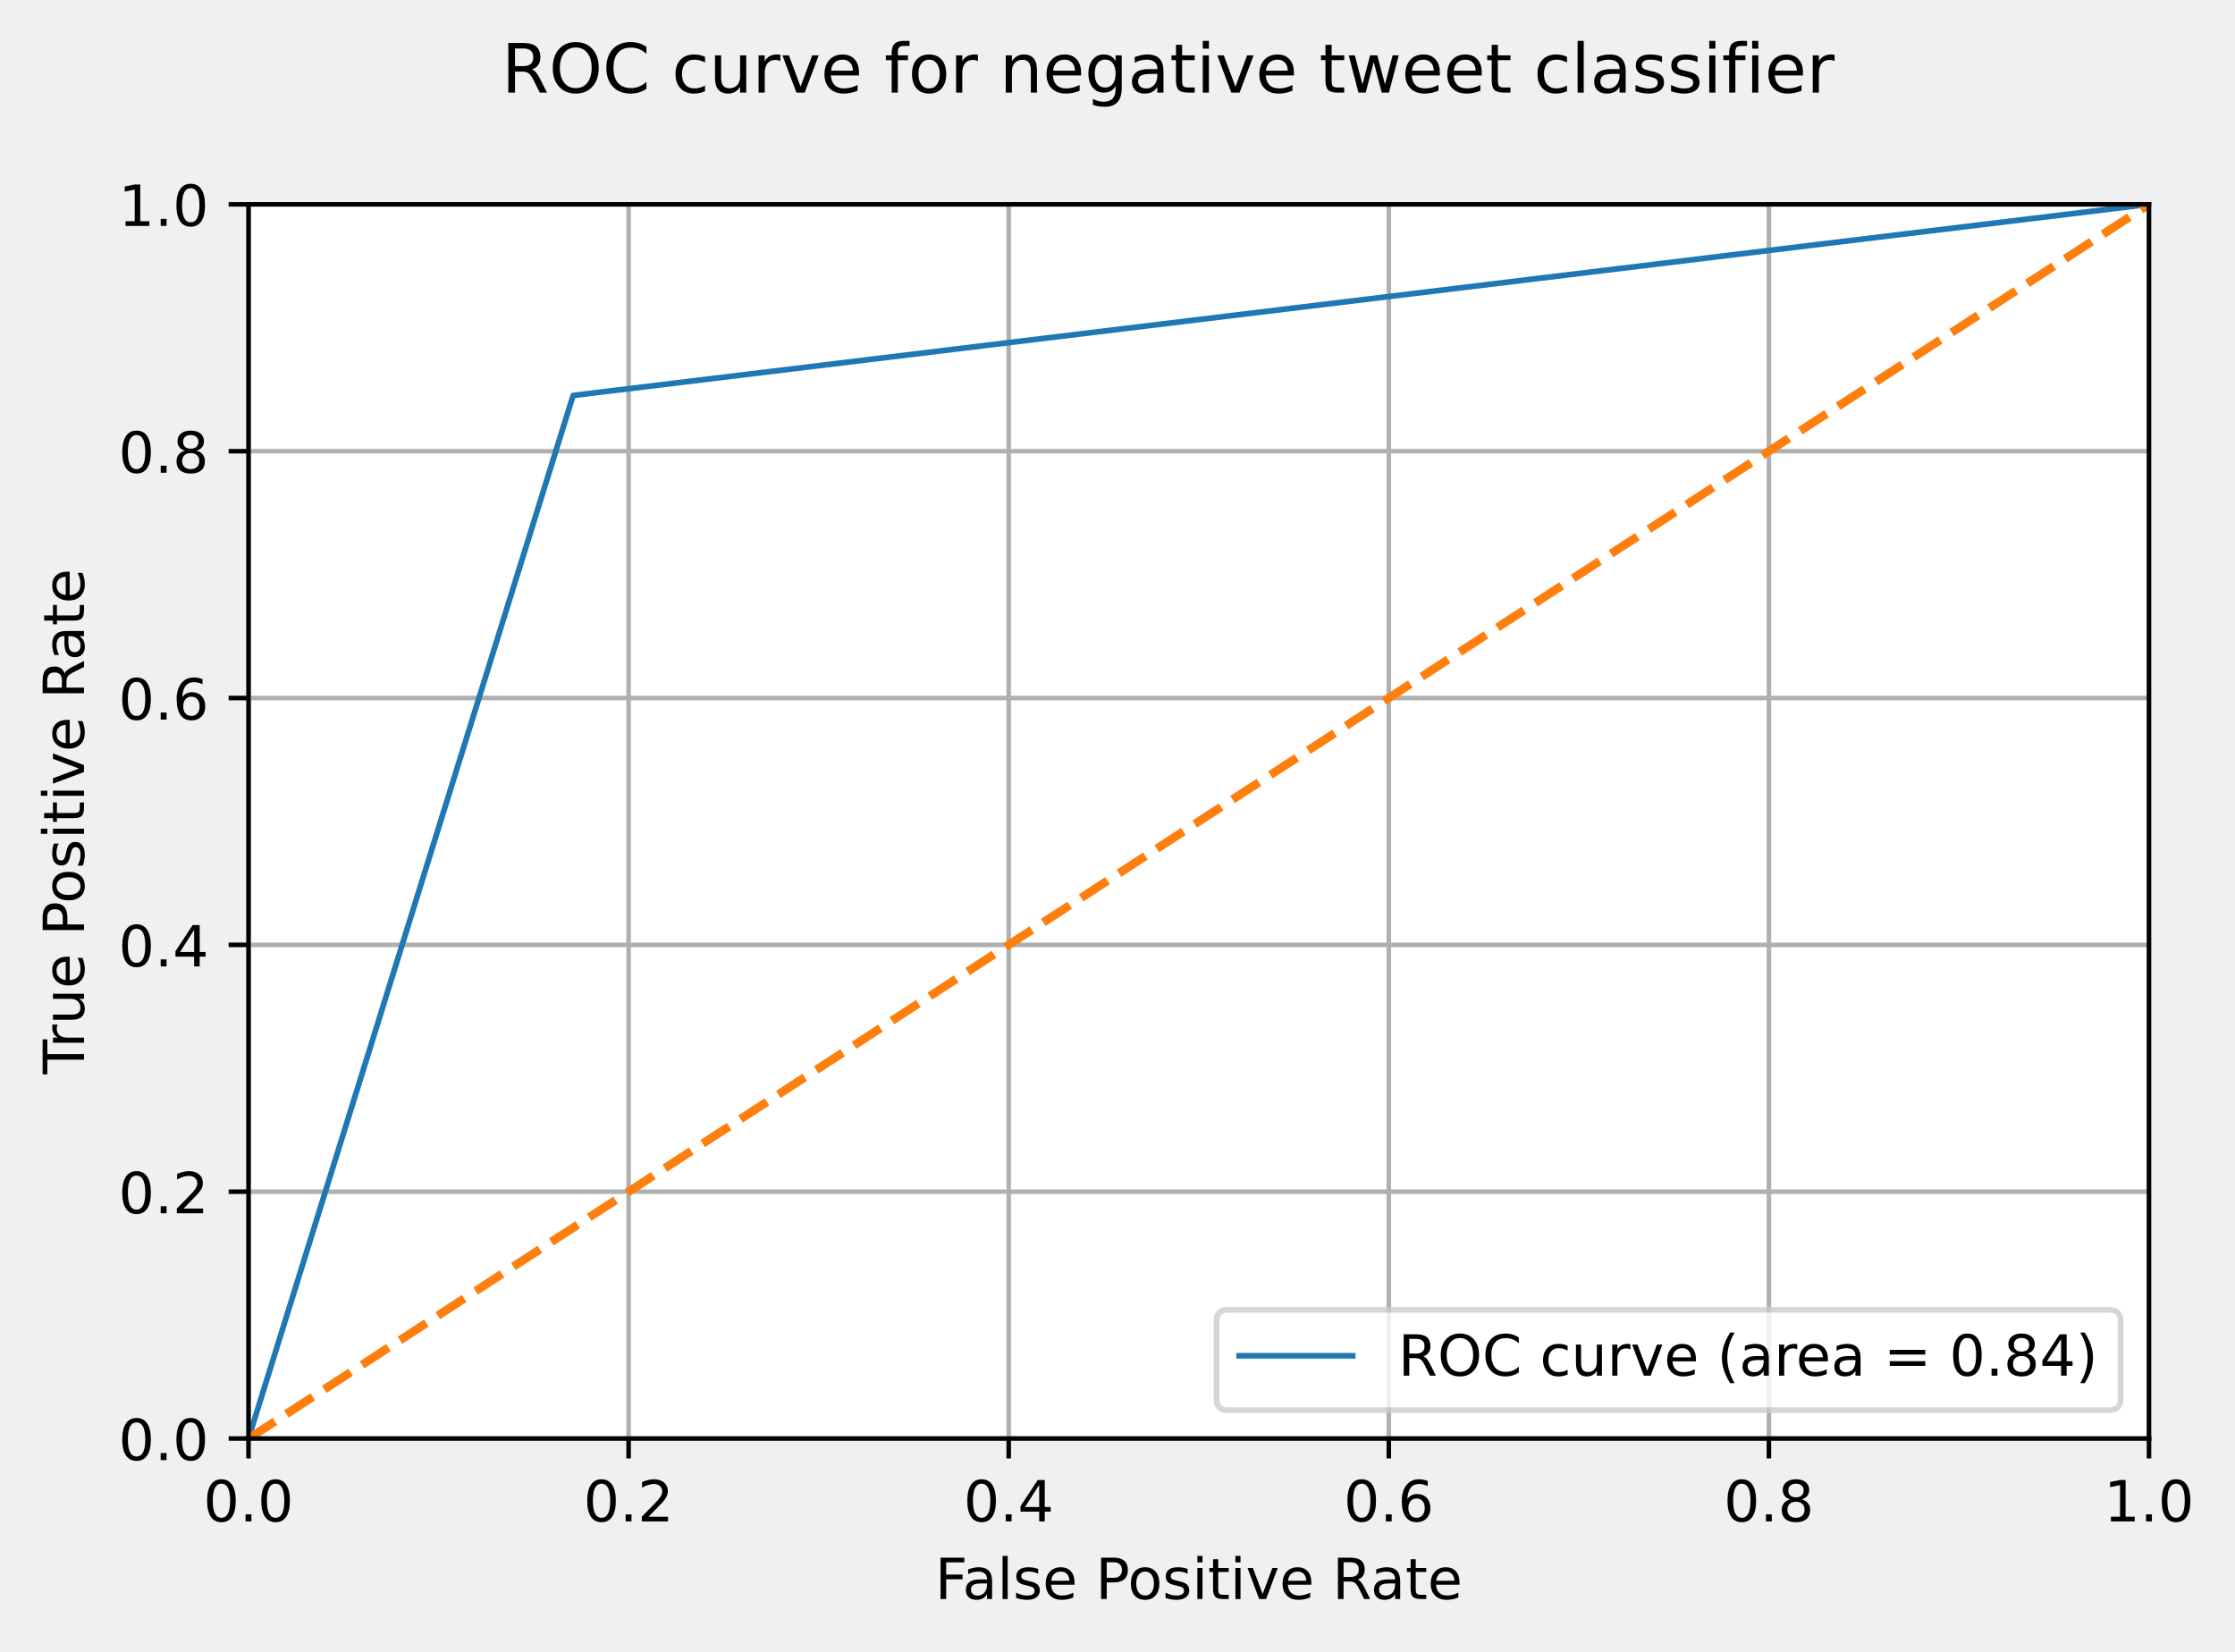
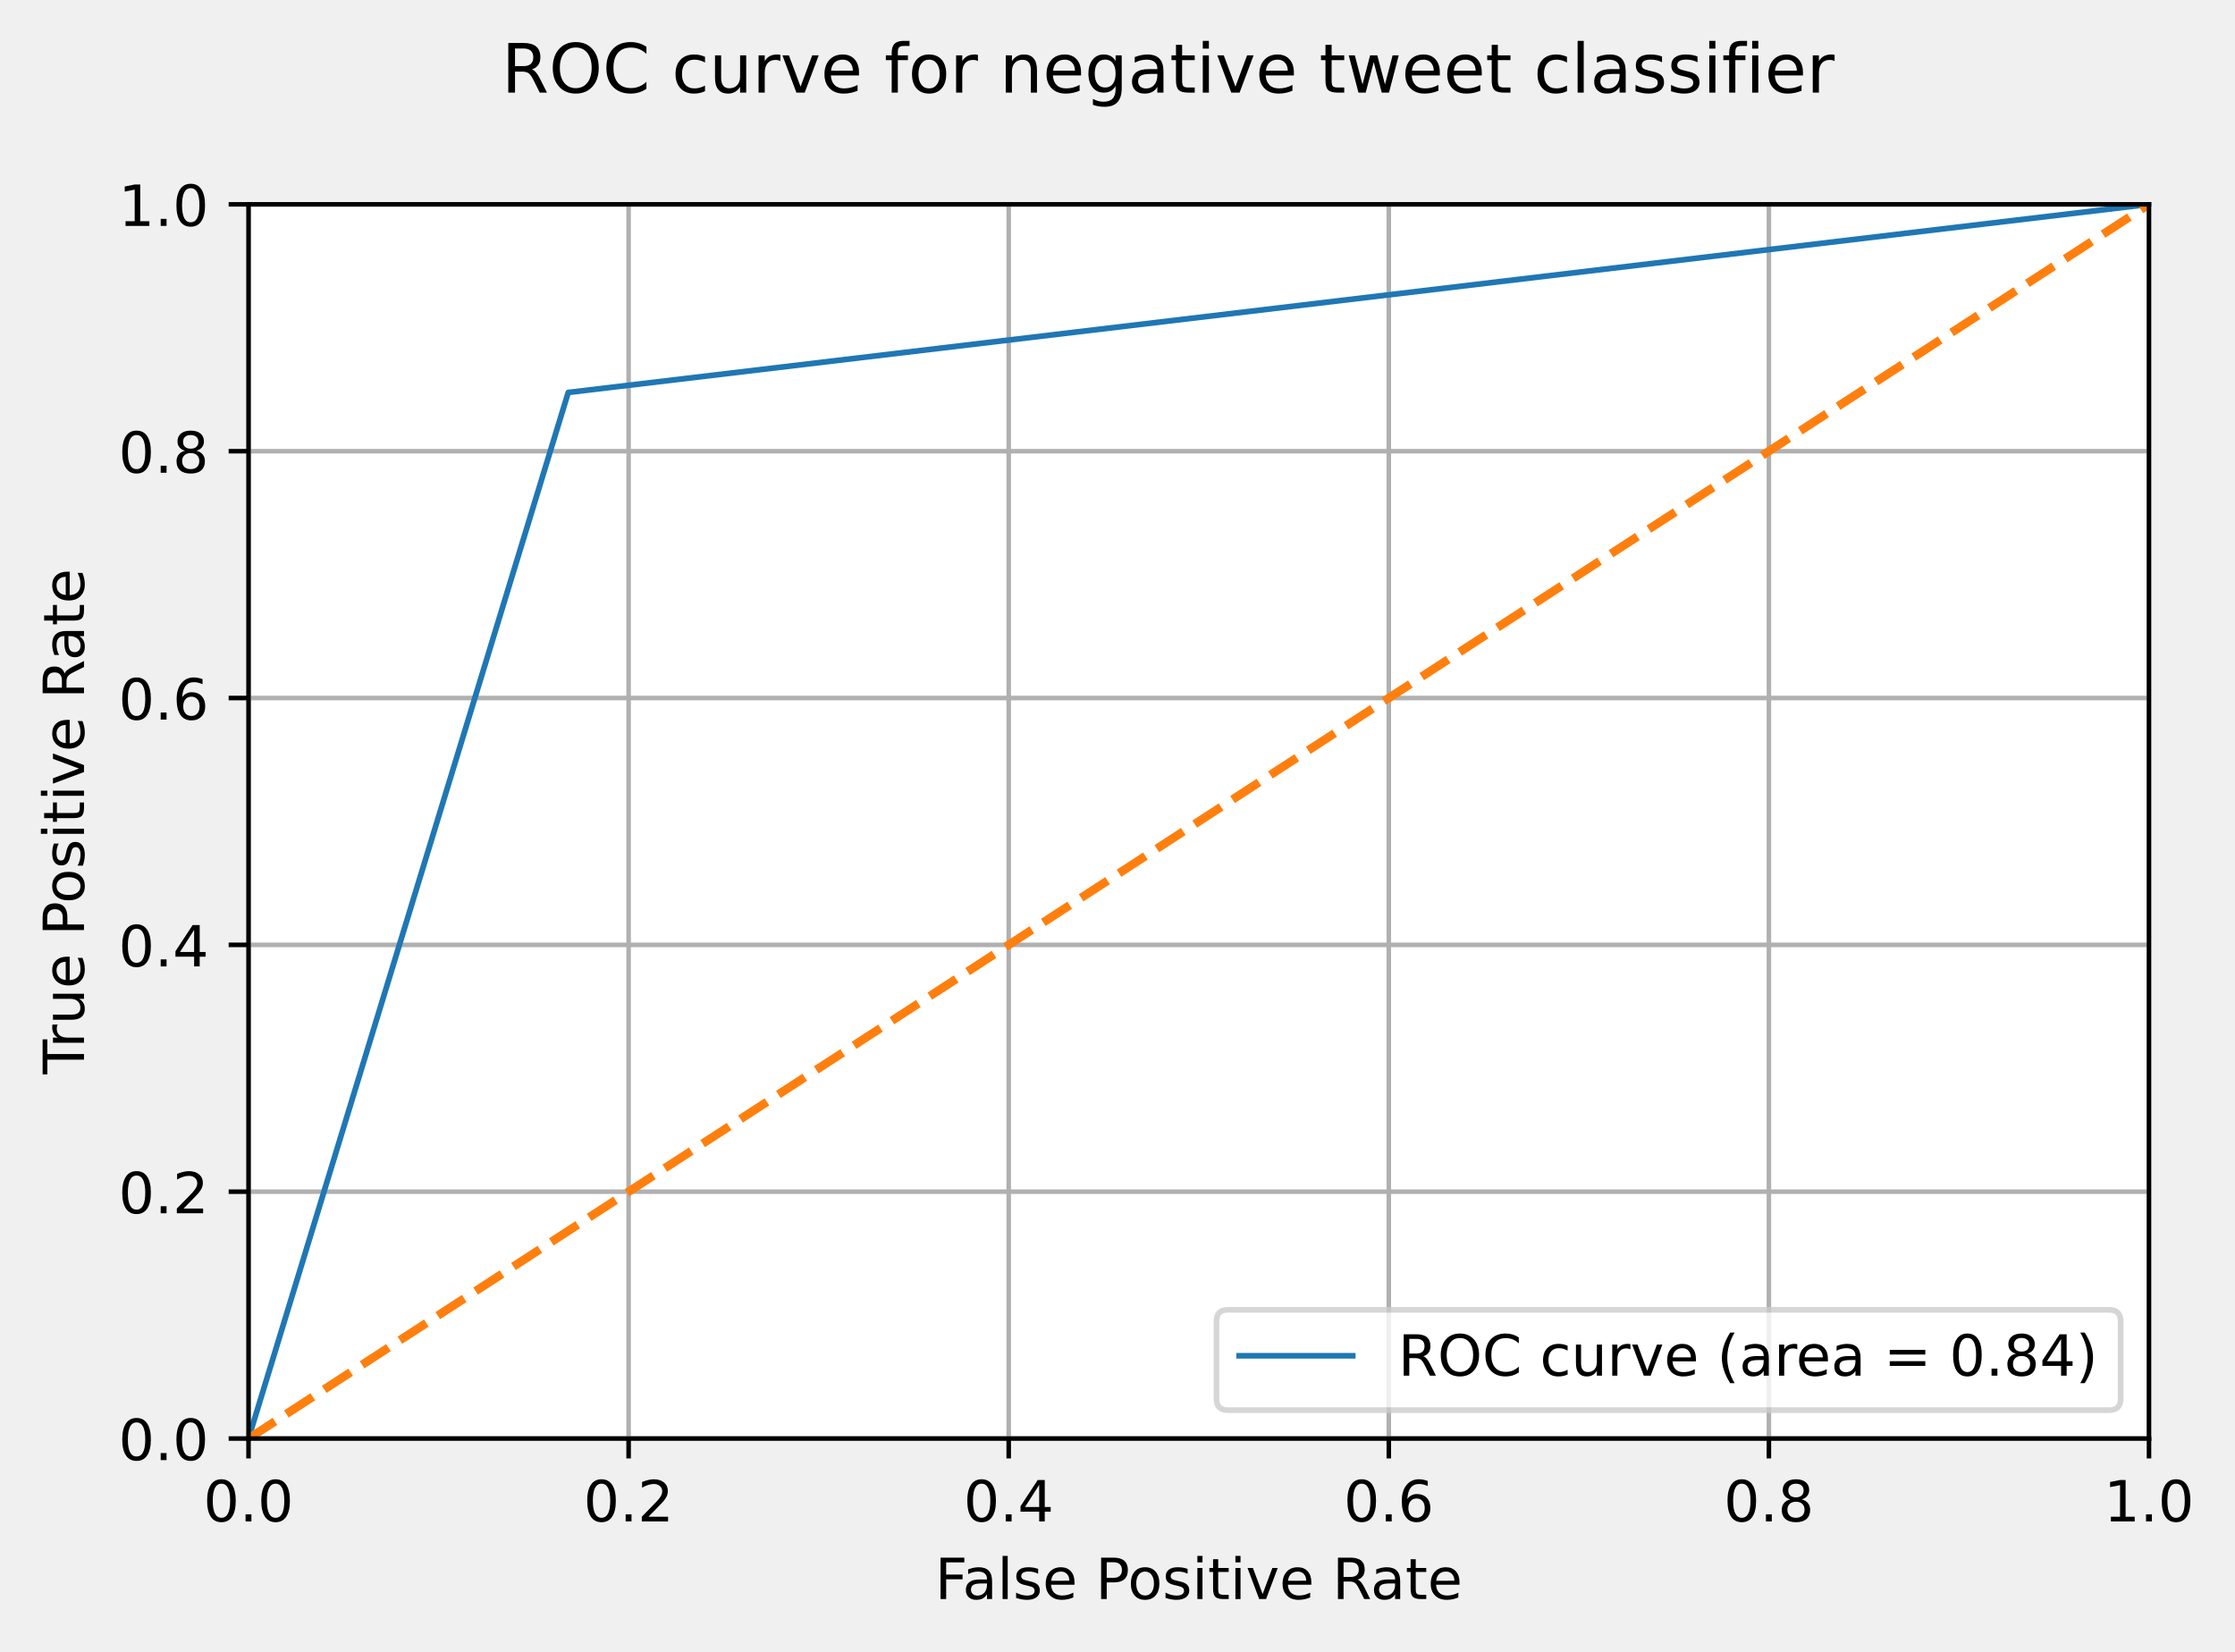
<svg xmlns="http://www.w3.org/2000/svg" xmlns:xlink="http://www.w3.org/1999/xlink" width="393.733pt" height="290.996pt" viewBox="0 0 393.733 290.996" version="1.1">
  <defs>
    <style type="text/css">*{stroke-linejoin: round; stroke-linecap: butt}</style>
  </defs>
  <g id="figure_1">
    <g id="patch_1">
      <path d="M 0 290.996  L 393.733 290.996  L 393.733 0  L 0 0  L 0 290.996  z " style="fill: none" />
    </g>
    <g id="axes_1">
      <g id="patch_2">
        <path d="M 43.781 253.44  L 378.581 253.44  L 378.581 36  L 43.781 36  z " style="fill: #ffffff" />
      </g>
      <g id="matplotlib.axis_1">
        <g id="xtick_1">
          <g id="line2d_1">
-             <path d="M 43.781 253.44  L 43.781 36  " clip-path="url(#p8399434911)" style="fill: none; stroke: #b0b0b0; stroke-width: 0.8; stroke-linecap: square" />
+             <path d="M 43.781 253.44  L 43.781 36  " clip-path="url(#pd7490b8d99)" style="fill: none; stroke: #b0b0b0; stroke-width: 0.8; stroke-linecap: square" />
          </g>
          <g id="line2d_2">
            <defs>
-               <path id="m5d618fe8ad" d="M 0 0  L 0 3.5  " style="stroke: #000000; stroke-width: 0.8" />
+               <path id="m0e8e93b1cd" d="M 0 0  L 0 3.5  " style="stroke: #000000; stroke-width: 0.8" />
            </defs>
            <g>
-               <use xlink:href="#m5d618fe8ad" x="43.781" y="253.44" style="stroke: #000000; stroke-width: 0.8" />
+               <use xlink:href="#m0e8e93b1cd" x="43.781" y="253.44" style="stroke: #000000; stroke-width: 0.8" />
            </g>
          </g>
          <g id="text_1">
            <g transform="translate(35.82969 268.0384)scale(0.1 -0.1)">
              <defs>
                <path id="DejaVuSans-30" d="M 2034 4250  Q 1547 4250 1301 3770  Q 1056 3291 1056 2328  Q 1056 1369 1301 889  Q 1547 409 2034 409  Q 2525 409 2770 889  Q 3016 1369 3016 2328  Q 3016 3291 2770 3770  Q 2525 4250 2034 4250  z M 2034 4750  Q 2819 4750 3233 4129  Q 3647 3509 3647 2328  Q 3647 1150 3233 529  Q 2819 -91 2034 -91  Q 1250 -91 836 529  Q 422 1150 422 2328  Q 422 3509 836 4129  Q 1250 4750 2034 4750  z " transform="scale(0.015625)" />
                <path id="DejaVuSans-2e" d="M 684 794  L 1344 794  L 1344 0  L 684 0  L 684 794  z " transform="scale(0.015625)" />
              </defs>
              <use xlink:href="#DejaVuSans-30" />
              <use xlink:href="#DejaVuSans-2e" x="63.623" />
              <use xlink:href="#DejaVuSans-30" x="95.41" />
            </g>
          </g>
        </g>
        <g id="xtick_2">
          <g id="line2d_3">
-             <path d="M 110.741 253.44  L 110.741 36  " clip-path="url(#p8399434911)" style="fill: none; stroke: #b0b0b0; stroke-width: 0.8; stroke-linecap: square" />
+             <path d="M 110.741 253.44  L 110.741 36  " clip-path="url(#pd7490b8d99)" style="fill: none; stroke: #b0b0b0; stroke-width: 0.8; stroke-linecap: square" />
          </g>
          <g id="line2d_4">
            <g>
-               <use xlink:href="#m5d618fe8ad" x="110.741" y="253.44" style="stroke: #000000; stroke-width: 0.8" />
+               <use xlink:href="#m0e8e93b1cd" x="110.741" y="253.44" style="stroke: #000000; stroke-width: 0.8" />
            </g>
          </g>
          <g id="text_2">
            <g transform="translate(102.7897 268.0384)scale(0.1 -0.1)">
              <defs>
                <path id="DejaVuSans-32" d="M 1228 531  L 3431 531  L 3431 0  L 469 0  L 469 531  Q 828 903 1448 1529  Q 2069 2156 2228 2338  Q 2531 2678 2651 2914  Q 2772 3150 2772 3378  Q 2772 3750 2511 3984  Q 2250 4219 1831 4219  Q 1534 4219 1204 4116  Q 875 4013 500 3803  L 500 4441  Q 881 4594 1212 4672  Q 1544 4750 1819 4750  Q 2544 4750 2975 4387  Q 3406 4025 3406 3419  Q 3406 3131 3298 2873  Q 3191 2616 2906 2266  Q 2828 2175 2409 1742  Q 1991 1309 1228 531  z " transform="scale(0.015625)" />
              </defs>
              <use xlink:href="#DejaVuSans-30" />
              <use xlink:href="#DejaVuSans-2e" x="63.623" />
              <use xlink:href="#DejaVuSans-32" x="95.41" />
            </g>
          </g>
        </g>
        <g id="xtick_3">
          <g id="line2d_5">
-             <path d="M 177.701 253.44  L 177.701 36  " clip-path="url(#p8399434911)" style="fill: none; stroke: #b0b0b0; stroke-width: 0.8; stroke-linecap: square" />
+             <path d="M 177.701 253.44  L 177.701 36  " clip-path="url(#pd7490b8d99)" style="fill: none; stroke: #b0b0b0; stroke-width: 0.8; stroke-linecap: square" />
          </g>
          <g id="line2d_6">
            <g>
-               <use xlink:href="#m5d618fe8ad" x="177.701" y="253.44" style="stroke: #000000; stroke-width: 0.8" />
+               <use xlink:href="#m0e8e93b1cd" x="177.701" y="253.44" style="stroke: #000000; stroke-width: 0.8" />
            </g>
          </g>
          <g id="text_3">
            <g transform="translate(169.7497 268.0384)scale(0.1 -0.1)">
              <defs>
                <path id="DejaVuSans-34" d="M 2419 4116  L 825 1625  L 2419 1625  L 2419 4116  z M 2253 4666  L 3047 4666  L 3047 1625  L 3713 1625  L 3713 1100  L 3047 1100  L 3047 0  L 2419 0  L 2419 1100  L 313 1100  L 313 1709  L 2253 4666  z " transform="scale(0.015625)" />
              </defs>
              <use xlink:href="#DejaVuSans-30" />
              <use xlink:href="#DejaVuSans-2e" x="63.623" />
              <use xlink:href="#DejaVuSans-34" x="95.41" />
            </g>
          </g>
        </g>
        <g id="xtick_4">
          <g id="line2d_7">
-             <path d="M 244.661 253.44  L 244.661 36  " clip-path="url(#p8399434911)" style="fill: none; stroke: #b0b0b0; stroke-width: 0.8; stroke-linecap: square" />
+             <path d="M 244.661 253.44  L 244.661 36  " clip-path="url(#pd7490b8d99)" style="fill: none; stroke: #b0b0b0; stroke-width: 0.8; stroke-linecap: square" />
          </g>
          <g id="line2d_8">
            <g>
-               <use xlink:href="#m5d618fe8ad" x="244.661" y="253.44" style="stroke: #000000; stroke-width: 0.8" />
+               <use xlink:href="#m0e8e93b1cd" x="244.661" y="253.44" style="stroke: #000000; stroke-width: 0.8" />
            </g>
          </g>
          <g id="text_4">
            <g transform="translate(236.7097 268.0384)scale(0.1 -0.1)">
              <defs>
                <path id="DejaVuSans-36" d="M 2113 2584  Q 1688 2584 1439 2293  Q 1191 2003 1191 1497  Q 1191 994 1439 701  Q 1688 409 2113 409  Q 2538 409 2786 701  Q 3034 994 3034 1497  Q 3034 2003 2786 2293  Q 2538 2584 2113 2584  z M 3366 4563  L 3366 3988  Q 3128 4100 2886 4159  Q 2644 4219 2406 4219  Q 1781 4219 1451 3797  Q 1122 3375 1075 2522  Q 1259 2794 1537 2939  Q 1816 3084 2150 3084  Q 2853 3084 3261 2657  Q 3669 2231 3669 1497  Q 3669 778 3244 343  Q 2819 -91 2113 -91  Q 1303 -91 875 529  Q 447 1150 447 2328  Q 447 3434 972 4092  Q 1497 4750 2381 4750  Q 2619 4750 2861 4703  Q 3103 4656 3366 4563  z " transform="scale(0.015625)" />
              </defs>
              <use xlink:href="#DejaVuSans-30" />
              <use xlink:href="#DejaVuSans-2e" x="63.623" />
              <use xlink:href="#DejaVuSans-36" x="95.41" />
            </g>
          </g>
        </g>
        <g id="xtick_5">
          <g id="line2d_9">
-             <path d="M 311.621 253.44  L 311.621 36  " clip-path="url(#p8399434911)" style="fill: none; stroke: #b0b0b0; stroke-width: 0.8; stroke-linecap: square" />
+             <path d="M 311.621 253.44  L 311.621 36  " clip-path="url(#pd7490b8d99)" style="fill: none; stroke: #b0b0b0; stroke-width: 0.8; stroke-linecap: square" />
          </g>
          <g id="line2d_10">
            <g>
-               <use xlink:href="#m5d618fe8ad" x="311.621" y="253.44" style="stroke: #000000; stroke-width: 0.8" />
+               <use xlink:href="#m0e8e93b1cd" x="311.621" y="253.44" style="stroke: #000000; stroke-width: 0.8" />
            </g>
          </g>
          <g id="text_5">
            <g transform="translate(303.6697 268.0384)scale(0.1 -0.1)">
              <defs>
                <path id="DejaVuSans-38" d="M 2034 2216  Q 1584 2216 1326 1975  Q 1069 1734 1069 1313  Q 1069 891 1326 650  Q 1584 409 2034 409  Q 2484 409 2743 651  Q 3003 894 3003 1313  Q 3003 1734 2745 1975  Q 2488 2216 2034 2216  z M 1403 2484  Q 997 2584 770 2862  Q 544 3141 544 3541  Q 544 4100 942 4425  Q 1341 4750 2034 4750  Q 2731 4750 3128 4425  Q 3525 4100 3525 3541  Q 3525 3141 3298 2862  Q 3072 2584 2669 2484  Q 3125 2378 3379 2068  Q 3634 1759 3634 1313  Q 3634 634 3220 271  Q 2806 -91 2034 -91  Q 1263 -91 848 271  Q 434 634 434 1313  Q 434 1759 690 2068  Q 947 2378 1403 2484  z M 1172 3481  Q 1172 3119 1398 2916  Q 1625 2713 2034 2713  Q 2441 2713 2670 2916  Q 2900 3119 2900 3481  Q 2900 3844 2670 4047  Q 2441 4250 2034 4250  Q 1625 4250 1398 4047  Q 1172 3844 1172 3481  z " transform="scale(0.015625)" />
              </defs>
              <use xlink:href="#DejaVuSans-30" />
              <use xlink:href="#DejaVuSans-2e" x="63.623" />
              <use xlink:href="#DejaVuSans-38" x="95.41" />
            </g>
          </g>
        </g>
        <g id="xtick_6">
          <g id="line2d_11">
-             <path d="M 378.581 253.44  L 378.581 36  " clip-path="url(#p8399434911)" style="fill: none; stroke: #b0b0b0; stroke-width: 0.8; stroke-linecap: square" />
+             <path d="M 378.581 253.44  L 378.581 36  " clip-path="url(#pd7490b8d99)" style="fill: none; stroke: #b0b0b0; stroke-width: 0.8; stroke-linecap: square" />
          </g>
          <g id="line2d_12">
            <g>
-               <use xlink:href="#m5d618fe8ad" x="378.581" y="253.44" style="stroke: #000000; stroke-width: 0.8" />
+               <use xlink:href="#m0e8e93b1cd" x="378.581" y="253.44" style="stroke: #000000; stroke-width: 0.8" />
            </g>
          </g>
          <g id="text_6">
            <g transform="translate(370.6297 268.0384)scale(0.1 -0.1)">
              <defs>
                <path id="DejaVuSans-31" d="M 794 531  L 1825 531  L 1825 4091  L 703 3866  L 703 4441  L 1819 4666  L 2450 4666  L 2450 531  L 3481 531  L 3481 0  L 794 0  L 794 531  z " transform="scale(0.015625)" />
              </defs>
              <use xlink:href="#DejaVuSans-31" />
              <use xlink:href="#DejaVuSans-2e" x="63.623" />
              <use xlink:href="#DejaVuSans-30" x="95.41" />
            </g>
          </g>
        </g>
        <g id="text_7">
          <g transform="translate(164.7148 281.7166)scale(0.1 -0.1)">
            <defs>
              <path id="DejaVuSans-46" d="M 628 4666  L 3309 4666  L 3309 4134  L 1259 4134  L 1259 2759  L 3109 2759  L 3109 2228  L 1259 2228  L 1259 0  L 628 0  L 628 4666  z " transform="scale(0.015625)" />
              <path id="DejaVuSans-61" d="M 2194 1759  Q 1497 1759 1228 1600  Q 959 1441 959 1056  Q 959 750 1161 570  Q 1363 391 1709 391  Q 2188 391 2477 730  Q 2766 1069 2766 1631  L 2766 1759  L 2194 1759  z M 3341 1997  L 3341 0  L 2766 0  L 2766 531  Q 2569 213 2275 61  Q 1981 -91 1556 -91  Q 1019 -91 701 211  Q 384 513 384 1019  Q 384 1609 779 1909  Q 1175 2209 1959 2209  L 2766 2209  L 2766 2266  Q 2766 2663 2505 2880  Q 2244 3097 1772 3097  Q 1472 3097 1187 3025  Q 903 2953 641 2809  L 641 3341  Q 956 3463 1253 3523  Q 1550 3584 1831 3584  Q 2591 3584 2966 3190  Q 3341 2797 3341 1997  z " transform="scale(0.015625)" />
              <path id="DejaVuSans-6c" d="M 603 4863  L 1178 4863  L 1178 0  L 603 0  L 603 4863  z " transform="scale(0.015625)" />
              <path id="DejaVuSans-73" d="M 2834 3397  L 2834 2853  Q 2591 2978 2328 3040  Q 2066 3103 1784 3103  Q 1356 3103 1142 2972  Q 928 2841 928 2578  Q 928 2378 1081 2264  Q 1234 2150 1697 2047  L 1894 2003  Q 2506 1872 2764 1633  Q 3022 1394 3022 966  Q 3022 478 2636 193  Q 2250 -91 1575 -91  Q 1294 -91 989 -36  Q 684 19 347 128  L 347 722  Q 666 556 975 473  Q 1284 391 1588 391  Q 1994 391 2212 530  Q 2431 669 2431 922  Q 2431 1156 2273 1281  Q 2116 1406 1581 1522  L 1381 1569  Q 847 1681 609 1914  Q 372 2147 372 2553  Q 372 3047 722 3315  Q 1072 3584 1716 3584  Q 2034 3584 2315 3537  Q 2597 3491 2834 3397  z " transform="scale(0.015625)" />
              <path id="DejaVuSans-65" d="M 3597 1894  L 3597 1613  L 953 1613  Q 991 1019 1311 708  Q 1631 397 2203 397  Q 2534 397 2845 478  Q 3156 559 3463 722  L 3463 178  Q 3153 47 2828 -22  Q 2503 -91 2169 -91  Q 1331 -91 842 396  Q 353 884 353 1716  Q 353 2575 817 3079  Q 1281 3584 2069 3584  Q 2775 3584 3186 3129  Q 3597 2675 3597 1894  z M 3022 2063  Q 3016 2534 2758 2815  Q 2500 3097 2075 3097  Q 1594 3097 1305 2825  Q 1016 2553 972 2059  L 3022 2063  z " transform="scale(0.015625)" />
              <path id="DejaVuSans-20" transform="scale(0.015625)" />
              <path id="DejaVuSans-50" d="M 1259 4147  L 1259 2394  L 2053 2394  Q 2494 2394 2734 2622  Q 2975 2850 2975 3272  Q 2975 3691 2734 3919  Q 2494 4147 2053 4147  L 1259 4147  z M 628 4666  L 2053 4666  Q 2838 4666 3239 4311  Q 3641 3956 3641 3272  Q 3641 2581 3239 2228  Q 2838 1875 2053 1875  L 1259 1875  L 1259 0  L 628 0  L 628 4666  z " transform="scale(0.015625)" />
              <path id="DejaVuSans-6f" d="M 1959 3097  Q 1497 3097 1228 2736  Q 959 2375 959 1747  Q 959 1119 1226 758  Q 1494 397 1959 397  Q 2419 397 2687 759  Q 2956 1122 2956 1747  Q 2956 2369 2687 2733  Q 2419 3097 1959 3097  z M 1959 3584  Q 2709 3584 3137 3096  Q 3566 2609 3566 1747  Q 3566 888 3137 398  Q 2709 -91 1959 -91  Q 1206 -91 779 398  Q 353 888 353 1747  Q 353 2609 779 3096  Q 1206 3584 1959 3584  z " transform="scale(0.015625)" />
              <path id="DejaVuSans-69" d="M 603 3500  L 1178 3500  L 1178 0  L 603 0  L 603 3500  z M 603 4863  L 1178 4863  L 1178 4134  L 603 4134  L 603 4863  z " transform="scale(0.015625)" />
              <path id="DejaVuSans-74" d="M 1172 4494  L 1172 3500  L 2356 3500  L 2356 3053  L 1172 3053  L 1172 1153  Q 1172 725 1289 603  Q 1406 481 1766 481  L 2356 481  L 2356 0  L 1766 0  Q 1100 0 847 248  Q 594 497 594 1153  L 594 3053  L 172 3053  L 172 3500  L 594 3500  L 594 4494  L 1172 4494  z " transform="scale(0.015625)" />
              <path id="DejaVuSans-76" d="M 191 3500  L 800 3500  L 1894 563  L 2988 3500  L 3597 3500  L 2284 0  L 1503 0  L 191 3500  z " transform="scale(0.015625)" />
              <path id="DejaVuSans-52" d="M 2841 2188  Q 3044 2119 3236 1894  Q 3428 1669 3622 1275  L 4263 0  L 3584 0  L 2988 1197  Q 2756 1666 2539 1819  Q 2322 1972 1947 1972  L 1259 1972  L 1259 0  L 628 0  L 628 4666  L 2053 4666  Q 2853 4666 3247 4331  Q 3641 3997 3641 3322  Q 3641 2881 3436 2590  Q 3231 2300 2841 2188  z M 1259 4147  L 1259 2491  L 2053 2491  Q 2509 2491 2742 2702  Q 2975 2913 2975 3322  Q 2975 3731 2742 3939  Q 2509 4147 2053 4147  L 1259 4147  z " transform="scale(0.015625)" />
            </defs>
            <use xlink:href="#DejaVuSans-46" />
            <use xlink:href="#DejaVuSans-61" x="48.395" />
            <use xlink:href="#DejaVuSans-6c" x="109.674" />
            <use xlink:href="#DejaVuSans-73" x="137.457" />
            <use xlink:href="#DejaVuSans-65" x="189.557" />
            <use xlink:href="#DejaVuSans-20" x="251.08" />
            <use xlink:href="#DejaVuSans-50" x="282.867" />
            <use xlink:href="#DejaVuSans-6f" x="339.545" />
            <use xlink:href="#DejaVuSans-73" x="400.727" />
            <use xlink:href="#DejaVuSans-69" x="452.826" />
            <use xlink:href="#DejaVuSans-74" x="480.609" />
            <use xlink:href="#DejaVuSans-69" x="519.818" />
            <use xlink:href="#DejaVuSans-76" x="547.602" />
            <use xlink:href="#DejaVuSans-65" x="606.781" />
            <use xlink:href="#DejaVuSans-20" x="668.305" />
            <use xlink:href="#DejaVuSans-52" x="700.092" />
            <use xlink:href="#DejaVuSans-61" x="767.324" />
            <use xlink:href="#DejaVuSans-74" x="828.604" />
            <use xlink:href="#DejaVuSans-65" x="867.812" />
          </g>
        </g>
      </g>
      <g id="matplotlib.axis_2">
        <g id="ytick_1">
          <g id="line2d_13">
-             <path d="M 43.781 253.44  L 378.581 253.44  " clip-path="url(#p8399434911)" style="fill: none; stroke: #b0b0b0; stroke-width: 0.8; stroke-linecap: square" />
+             <path d="M 43.781 253.44  L 378.581 253.44  " clip-path="url(#pd7490b8d99)" style="fill: none; stroke: #b0b0b0; stroke-width: 0.8; stroke-linecap: square" />
          </g>
          <g id="line2d_14">
            <defs>
-               <path id="m8e1df7e399" d="M 0 0  L -3.5 0  " style="stroke: #000000; stroke-width: 0.8" />
+               <path id="mb7db2887cf" d="M 0 0  L -3.5 0  " style="stroke: #000000; stroke-width: 0.8" />
            </defs>
            <g>
-               <use xlink:href="#m8e1df7e399" x="43.781" y="253.44" style="stroke: #000000; stroke-width: 0.8" />
+               <use xlink:href="#mb7db2887cf" x="43.781" y="253.44" style="stroke: #000000; stroke-width: 0.8" />
            </g>
          </g>
          <g id="text_8">
            <g transform="translate(20.87813 257.2392)scale(0.1 -0.1)">
              <use xlink:href="#DejaVuSans-30" />
              <use xlink:href="#DejaVuSans-2e" x="63.623" />
              <use xlink:href="#DejaVuSans-30" x="95.41" />
            </g>
          </g>
        </g>
        <g id="ytick_2">
          <g id="line2d_15">
-             <path d="M 43.781 209.952  L 378.581 209.952  " clip-path="url(#p8399434911)" style="fill: none; stroke: #b0b0b0; stroke-width: 0.8; stroke-linecap: square" />
+             <path d="M 43.781 209.952  L 378.581 209.952  " clip-path="url(#pd7490b8d99)" style="fill: none; stroke: #b0b0b0; stroke-width: 0.8; stroke-linecap: square" />
          </g>
          <g id="line2d_16">
            <g>
-               <use xlink:href="#m8e1df7e399" x="43.781" y="209.952" style="stroke: #000000; stroke-width: 0.8" />
+               <use xlink:href="#mb7db2887cf" x="43.781" y="209.952" style="stroke: #000000; stroke-width: 0.8" />
            </g>
          </g>
          <g id="text_9">
            <g transform="translate(20.87813 213.7512)scale(0.1 -0.1)">
              <use xlink:href="#DejaVuSans-30" />
              <use xlink:href="#DejaVuSans-2e" x="63.623" />
              <use xlink:href="#DejaVuSans-32" x="95.41" />
            </g>
          </g>
        </g>
        <g id="ytick_3">
          <g id="line2d_17">
-             <path d="M 43.781 166.464  L 378.581 166.464  " clip-path="url(#p8399434911)" style="fill: none; stroke: #b0b0b0; stroke-width: 0.8; stroke-linecap: square" />
+             <path d="M 43.781 166.464  L 378.581 166.464  " clip-path="url(#pd7490b8d99)" style="fill: none; stroke: #b0b0b0; stroke-width: 0.8; stroke-linecap: square" />
          </g>
          <g id="line2d_18">
            <g>
-               <use xlink:href="#m8e1df7e399" x="43.781" y="166.464" style="stroke: #000000; stroke-width: 0.8" />
+               <use xlink:href="#mb7db2887cf" x="43.781" y="166.464" style="stroke: #000000; stroke-width: 0.8" />
            </g>
          </g>
          <g id="text_10">
            <g transform="translate(20.87813 170.2632)scale(0.1 -0.1)">
              <use xlink:href="#DejaVuSans-30" />
              <use xlink:href="#DejaVuSans-2e" x="63.623" />
              <use xlink:href="#DejaVuSans-34" x="95.41" />
            </g>
          </g>
        </g>
        <g id="ytick_4">
          <g id="line2d_19">
-             <path d="M 43.781 122.976  L 378.581 122.976  " clip-path="url(#p8399434911)" style="fill: none; stroke: #b0b0b0; stroke-width: 0.8; stroke-linecap: square" />
+             <path d="M 43.781 122.976  L 378.581 122.976  " clip-path="url(#pd7490b8d99)" style="fill: none; stroke: #b0b0b0; stroke-width: 0.8; stroke-linecap: square" />
          </g>
          <g id="line2d_20">
            <g>
-               <use xlink:href="#m8e1df7e399" x="43.781" y="122.976" style="stroke: #000000; stroke-width: 0.8" />
+               <use xlink:href="#mb7db2887cf" x="43.781" y="122.976" style="stroke: #000000; stroke-width: 0.8" />
            </g>
          </g>
          <g id="text_11">
            <g transform="translate(20.87813 126.7752)scale(0.1 -0.1)">
              <use xlink:href="#DejaVuSans-30" />
              <use xlink:href="#DejaVuSans-2e" x="63.623" />
              <use xlink:href="#DejaVuSans-36" x="95.41" />
            </g>
          </g>
        </g>
        <g id="ytick_5">
          <g id="line2d_21">
-             <path d="M 43.781 79.488  L 378.581 79.488  " clip-path="url(#p8399434911)" style="fill: none; stroke: #b0b0b0; stroke-width: 0.8; stroke-linecap: square" />
+             <path d="M 43.781 79.488  L 378.581 79.488  " clip-path="url(#pd7490b8d99)" style="fill: none; stroke: #b0b0b0; stroke-width: 0.8; stroke-linecap: square" />
          </g>
          <g id="line2d_22">
            <g>
-               <use xlink:href="#m8e1df7e399" x="43.781" y="79.488" style="stroke: #000000; stroke-width: 0.8" />
+               <use xlink:href="#mb7db2887cf" x="43.781" y="79.488" style="stroke: #000000; stroke-width: 0.8" />
            </g>
          </g>
          <g id="text_12">
            <g transform="translate(20.87813 83.28722)scale(0.1 -0.1)">
              <use xlink:href="#DejaVuSans-30" />
              <use xlink:href="#DejaVuSans-2e" x="63.623" />
              <use xlink:href="#DejaVuSans-38" x="95.41" />
            </g>
          </g>
        </g>
        <g id="ytick_6">
          <g id="line2d_23">
-             <path d="M 43.781 36  L 378.581 36  " clip-path="url(#p8399434911)" style="fill: none; stroke: #b0b0b0; stroke-width: 0.8; stroke-linecap: square" />
+             <path d="M 43.781 36  L 378.581 36  " clip-path="url(#pd7490b8d99)" style="fill: none; stroke: #b0b0b0; stroke-width: 0.8; stroke-linecap: square" />
          </g>
          <g id="line2d_24">
            <g>
-               <use xlink:href="#m8e1df7e399" x="43.781" y="36" style="stroke: #000000; stroke-width: 0.8" />
+               <use xlink:href="#mb7db2887cf" x="43.781" y="36" style="stroke: #000000; stroke-width: 0.8" />
            </g>
          </g>
          <g id="text_13">
            <g transform="translate(20.87813 39.79922)scale(0.1 -0.1)">
              <use xlink:href="#DejaVuSans-31" />
              <use xlink:href="#DejaVuSans-2e" x="63.623" />
              <use xlink:href="#DejaVuSans-30" x="95.41" />
            </g>
          </g>
        </g>
        <g id="text_14">
          <g transform="translate(14.79844 189.2497)rotate(-90)scale(0.1 -0.1)">
            <defs>
              <path id="DejaVuSans-54" d="M -19 4666  L 3928 4666  L 3928 4134  L 2272 4134  L 2272 0  L 1638 0  L 1638 4134  L -19 4134  L -19 4666  z " transform="scale(0.015625)" />
              <path id="DejaVuSans-72" d="M 2631 2963  Q 2534 3019 2420 3045  Q 2306 3072 2169 3072  Q 1681 3072 1420 2755  Q 1159 2438 1159 1844  L 1159 0  L 581 0  L 581 3500  L 1159 3500  L 1159 2956  Q 1341 3275 1631 3429  Q 1922 3584 2338 3584  Q 2397 3584 2469 3576  Q 2541 3569 2628 3553  L 2631 2963  z " transform="scale(0.015625)" />
              <path id="DejaVuSans-75" d="M 544 1381  L 544 3500  L 1119 3500  L 1119 1403  Q 1119 906 1312 657  Q 1506 409 1894 409  Q 2359 409 2629 706  Q 2900 1003 2900 1516  L 2900 3500  L 3475 3500  L 3475 0  L 2900 0  L 2900 538  Q 2691 219 2414 64  Q 2138 -91 1772 -91  Q 1169 -91 856 284  Q 544 659 544 1381  z M 1991 3584  L 1991 3584  z " transform="scale(0.015625)" />
            </defs>
            <use xlink:href="#DejaVuSans-54" />
            <use xlink:href="#DejaVuSans-72" x="46.334" />
            <use xlink:href="#DejaVuSans-75" x="87.447" />
            <use xlink:href="#DejaVuSans-65" x="150.826" />
            <use xlink:href="#DejaVuSans-20" x="212.35" />
            <use xlink:href="#DejaVuSans-50" x="244.137" />
            <use xlink:href="#DejaVuSans-6f" x="300.814" />
            <use xlink:href="#DejaVuSans-73" x="361.996" />
            <use xlink:href="#DejaVuSans-69" x="414.096" />
            <use xlink:href="#DejaVuSans-74" x="441.879" />
            <use xlink:href="#DejaVuSans-69" x="481.088" />
            <use xlink:href="#DejaVuSans-76" x="508.871" />
            <use xlink:href="#DejaVuSans-65" x="568.051" />
            <use xlink:href="#DejaVuSans-20" x="629.574" />
            <use xlink:href="#DejaVuSans-52" x="661.361" />
            <use xlink:href="#DejaVuSans-61" x="728.594" />
            <use xlink:href="#DejaVuSans-74" x="789.873" />
            <use xlink:href="#DejaVuSans-65" x="829.082" />
          </g>
        </g>
      </g>
      <g id="line2d_25">
-         <path d="M 43.781 253.44  L 100.968 69.667  L 378.581 36  " clip-path="url(#p8399434911)" style="fill: none; stroke: #1f77b4; stroke-linecap: square" />
+         <path d="M 43.781 253.44  L 100.105 69.142  L 378.581 36  " clip-path="url(#pd7490b8d99)" style="fill: none; stroke: #1f77b4; stroke-linecap: square" />
      </g>
      <g id="line2d_26">
-         <path d="M 43.781 253.44  L 47.163 251.244  L 50.545 249.047  L 53.927 246.851  L 57.309 244.655  L 60.69 242.458  L 64.072 240.262  L 67.454 238.065  L 70.836 235.869  L 74.218 233.673  L 77.599 231.476  L 80.981 229.28  L 84.363 227.084  L 87.745 224.887  L 91.127 222.691  L 94.509 220.495  L 97.89 218.298  L 101.272 216.102  L 104.654 213.905  L 108.036 211.709  L 111.418 209.513  L 114.799 207.316  L 118.181 205.12  L 121.563 202.924  L 124.945 200.727  L 128.327 198.531  L 131.709 196.335  L 135.09 194.138  L 138.472 191.942  L 141.854 189.745  L 145.236 187.549  L 148.618 185.353  L 151.999 183.156  L 155.381 180.96  L 158.763 178.764  L 162.145 176.567  L 165.527 174.371  L 168.909 172.175  L 172.29 169.978  L 175.672 167.782  L 179.054 165.585  L 182.436 163.389  L 185.818 161.193  L 189.199 158.996  L 192.581 156.8  L 195.963 154.604  L 199.345 152.407  L 202.727 150.211  L 206.109 148.015  L 209.49 145.818  L 212.872 143.622  L 216.254 141.425  L 219.636 139.229  L 223.018 137.033  L 226.399 134.836  L 229.781 132.64  L 233.163 130.444  L 236.545 128.247  L 239.927 126.051  L 243.309 123.855  L 246.69 121.658  L 250.072 119.462  L 253.454 117.265  L 256.836 115.069  L 260.218 112.873  L 263.599 110.676  L 266.981 108.48  L 270.363 106.284  L 273.745 104.087  L 277.127 101.891  L 280.509 99.695  L 283.89 97.498  L 287.272 95.302  L 290.654 93.105  L 294.036 90.909  L 297.418 88.713  L 300.799 86.516  L 304.181 84.32  L 307.563 82.124  L 310.945 79.927  L 314.327 77.731  L 317.709 75.535  L 321.09 73.338  L 324.472 71.142  L 327.854 68.945  L 331.236 66.749  L 334.618 64.553  L 337.999 62.356  L 341.381 60.16  L 344.763 57.964  L 348.145 55.767  L 351.527 53.571  L 354.909 51.375  L 358.29 49.178  L 361.672 46.982  L 365.054 44.785  L 368.436 42.589  L 371.818 40.393  L 375.199 38.196  L 378.581 36  " clip-path="url(#p8399434911)" style="fill: none; stroke-dasharray: 5.55,2.4; stroke-dashoffset: 0; stroke: #ff7f0e; stroke-width: 1.5" />
+         <path d="M 43.781 253.44  L 47.163 251.244  L 50.545 249.047  L 53.927 246.851  L 57.309 244.655  L 60.69 242.458  L 64.072 240.262  L 67.454 238.065  L 70.836 235.869  L 74.218 233.673  L 77.599 231.476  L 80.981 229.28  L 84.363 227.084  L 87.745 224.887  L 91.127 222.691  L 94.509 220.495  L 97.89 218.298  L 101.272 216.102  L 104.654 213.905  L 108.036 211.709  L 111.418 209.513  L 114.799 207.316  L 118.181 205.12  L 121.563 202.924  L 124.945 200.727  L 128.327 198.531  L 131.709 196.335  L 135.09 194.138  L 138.472 191.942  L 141.854 189.745  L 145.236 187.549  L 148.618 185.353  L 151.999 183.156  L 155.381 180.96  L 158.763 178.764  L 162.145 176.567  L 165.527 174.371  L 168.909 172.175  L 172.29 169.978  L 175.672 167.782  L 179.054 165.585  L 182.436 163.389  L 185.818 161.193  L 189.199 158.996  L 192.581 156.8  L 195.963 154.604  L 199.345 152.407  L 202.727 150.211  L 206.109 148.015  L 209.49 145.818  L 212.872 143.622  L 216.254 141.425  L 219.636 139.229  L 223.018 137.033  L 226.399 134.836  L 229.781 132.64  L 233.163 130.444  L 236.545 128.247  L 239.927 126.051  L 243.309 123.855  L 246.69 121.658  L 250.072 119.462  L 253.454 117.265  L 256.836 115.069  L 260.218 112.873  L 263.599 110.676  L 266.981 108.48  L 270.363 106.284  L 273.745 104.087  L 277.127 101.891  L 280.509 99.695  L 283.89 97.498  L 287.272 95.302  L 290.654 93.105  L 294.036 90.909  L 297.418 88.713  L 300.799 86.516  L 304.181 84.32  L 307.563 82.124  L 310.945 79.927  L 314.327 77.731  L 317.709 75.535  L 321.09 73.338  L 324.472 71.142  L 327.854 68.945  L 331.236 66.749  L 334.618 64.553  L 337.999 62.356  L 341.381 60.16  L 344.763 57.964  L 348.145 55.767  L 351.527 53.571  L 354.909 51.375  L 358.29 49.178  L 361.672 46.982  L 365.054 44.785  L 368.436 42.589  L 371.818 40.393  L 375.199 38.196  L 378.581 36  " clip-path="url(#pd7490b8d99)" style="fill: none; stroke-dasharray: 5.55,2.4; stroke-dashoffset: 0; stroke: #ff7f0e; stroke-width: 1.5" />
      </g>
      <g id="patch_3">
        <path d="M 43.781 253.44  L 43.781 36  " style="fill: none; stroke: #000000; stroke-width: 0.8; stroke-linejoin: miter; stroke-linecap: square" />
      </g>
      <g id="patch_4">
        <path d="M 378.581 253.44  L 378.581 36  " style="fill: none; stroke: #000000; stroke-width: 0.8; stroke-linejoin: miter; stroke-linecap: square" />
      </g>
      <g id="patch_5">
        <path d="M 43.781 253.44  L 378.581 253.44  " style="fill: none; stroke: #000000; stroke-width: 0.8; stroke-linejoin: miter; stroke-linecap: square" />
      </g>
      <g id="patch_6">
        <path d="M 43.781 36  L 378.581 36  " style="fill: none; stroke: #000000; stroke-width: 0.8; stroke-linejoin: miter; stroke-linecap: square" />
      </g>
      <g id="legend_1">
        <g id="patch_7">
          <path d="M 216.303 248.44  L 371.581 248.44  Q 373.581 248.44 373.581 246.44  L 373.581 232.762  Q 373.581 230.762 371.581 230.762  L 216.303 230.762  Q 214.303 230.762 214.303 232.762  L 214.303 246.44  Q 214.303 248.44 216.303 248.44  z " style="fill: #ffffff; opacity: 0.8; stroke: #cccccc; stroke-linejoin: miter" />
        </g>
        <g id="line2d_27">
          <path d="M 218.303 238.86  L 228.303 238.86  L 238.303 238.86  " style="fill: none; stroke: #1f77b4; stroke-linecap: square" />
        </g>
        <g id="text_15">
          <g transform="translate(246.3031 242.3603)scale(0.1 -0.1)">
            <defs>
              <path id="DejaVuSans-4f" d="M 2522 4238  Q 1834 4238 1429 3725  Q 1025 3213 1025 2328  Q 1025 1447 1429 934  Q 1834 422 2522 422  Q 3209 422 3611 934  Q 4013 1447 4013 2328  Q 4013 3213 3611 3725  Q 3209 4238 2522 4238  z M 2522 4750  Q 3503 4750 4090 4092  Q 4678 3434 4678 2328  Q 4678 1225 4090 567  Q 3503 -91 2522 -91  Q 1538 -91 948 565  Q 359 1222 359 2328  Q 359 3434 948 4092  Q 1538 4750 2522 4750  z " transform="scale(0.015625)" />
              <path id="DejaVuSans-43" d="M 4122 4306  L 4122 3641  Q 3803 3938 3442 4084  Q 3081 4231 2675 4231  Q 1875 4231 1450 3742  Q 1025 3253 1025 2328  Q 1025 1406 1450 917  Q 1875 428 2675 428  Q 3081 428 3442 575  Q 3803 722 4122 1019  L 4122 359  Q 3791 134 3420 21  Q 3050 -91 2638 -91  Q 1578 -91 968 557  Q 359 1206 359 2328  Q 359 3453 968 4101  Q 1578 4750 2638 4750  Q 3056 4750 3426 4639  Q 3797 4528 4122 4306  z " transform="scale(0.015625)" />
              <path id="DejaVuSans-63" d="M 3122 3366  L 3122 2828  Q 2878 2963 2633 3030  Q 2388 3097 2138 3097  Q 1578 3097 1268 2742  Q 959 2388 959 1747  Q 959 1106 1268 751  Q 1578 397 2138 397  Q 2388 397 2633 464  Q 2878 531 3122 666  L 3122 134  Q 2881 22 2623 -34  Q 2366 -91 2075 -91  Q 1284 -91 818 406  Q 353 903 353 1747  Q 353 2603 823 3093  Q 1294 3584 2113 3584  Q 2378 3584 2631 3529  Q 2884 3475 3122 3366  z " transform="scale(0.015625)" />
              <path id="DejaVuSans-28" d="M 1984 4856  Q 1566 4138 1362 3434  Q 1159 2731 1159 2009  Q 1159 1288 1364 580  Q 1569 -128 1984 -844  L 1484 -844  Q 1016 -109 783 600  Q 550 1309 550 2009  Q 550 2706 781 3412  Q 1013 4119 1484 4856  L 1984 4856  z " transform="scale(0.015625)" />
              <path id="DejaVuSans-3d" d="M 678 2906  L 4684 2906  L 4684 2381  L 678 2381  L 678 2906  z M 678 1631  L 4684 1631  L 4684 1100  L 678 1100  L 678 1631  z " transform="scale(0.015625)" />
              <path id="DejaVuSans-29" d="M 513 4856  L 1013 4856  Q 1481 4119 1714 3412  Q 1947 2706 1947 2009  Q 1947 1309 1714 600  Q 1481 -109 1013 -844  L 513 -844  Q 928 -128 1133 580  Q 1338 1288 1338 2009  Q 1338 2731 1133 3434  Q 928 4138 513 4856  z " transform="scale(0.015625)" />
            </defs>
            <use xlink:href="#DejaVuSans-52" />
            <use xlink:href="#DejaVuSans-4f" x="69.482" />
            <use xlink:href="#DejaVuSans-43" x="148.193" />
            <use xlink:href="#DejaVuSans-20" x="218.018" />
            <use xlink:href="#DejaVuSans-63" x="249.805" />
            <use xlink:href="#DejaVuSans-75" x="304.785" />
            <use xlink:href="#DejaVuSans-72" x="368.164" />
            <use xlink:href="#DejaVuSans-76" x="409.277" />
            <use xlink:href="#DejaVuSans-65" x="468.457" />
            <use xlink:href="#DejaVuSans-20" x="529.98" />
            <use xlink:href="#DejaVuSans-28" x="561.768" />
            <use xlink:href="#DejaVuSans-61" x="600.781" />
            <use xlink:href="#DejaVuSans-72" x="662.061" />
            <use xlink:href="#DejaVuSans-65" x="700.924" />
            <use xlink:href="#DejaVuSans-61" x="762.447" />
            <use xlink:href="#DejaVuSans-20" x="823.727" />
            <use xlink:href="#DejaVuSans-3d" x="855.514" />
            <use xlink:href="#DejaVuSans-20" x="939.303" />
            <use xlink:href="#DejaVuSans-30" x="971.09" />
            <use xlink:href="#DejaVuSans-2e" x="1034.713" />
            <use xlink:href="#DejaVuSans-38" x="1066.5" />
            <use xlink:href="#DejaVuSans-34" x="1130.123" />
            <use xlink:href="#DejaVuSans-29" x="1193.746" />
          </g>
        </g>
      </g>
    </g>
    <g id="text_16">
      <g transform="translate(88.36781 16.31812)scale(0.12 -0.12)">
        <defs>
          <path id="DejaVuSans-66" d="M 2375 4863  L 2375 4384  L 1825 4384  Q 1516 4384 1395 4259  Q 1275 4134 1275 3809  L 1275 3500  L 2222 3500  L 2222 3053  L 1275 3053  L 1275 0  L 697 0  L 697 3053  L 147 3053  L 147 3500  L 697 3500  L 697 3744  Q 697 4328 969 4595  Q 1241 4863 1831 4863  L 2375 4863  z " transform="scale(0.015625)" />
          <path id="DejaVuSans-6e" d="M 3513 2113  L 3513 0  L 2938 0  L 2938 2094  Q 2938 2591 2744 2837  Q 2550 3084 2163 3084  Q 1697 3084 1428 2787  Q 1159 2491 1159 1978  L 1159 0  L 581 0  L 581 3500  L 1159 3500  L 1159 2956  Q 1366 3272 1645 3428  Q 1925 3584 2291 3584  Q 2894 3584 3203 3211  Q 3513 2838 3513 2113  z " transform="scale(0.015625)" />
          <path id="DejaVuSans-67" d="M 2906 1791  Q 2906 2416 2648 2759  Q 2391 3103 1925 3103  Q 1463 3103 1205 2759  Q 947 2416 947 1791  Q 947 1169 1205 825  Q 1463 481 1925 481  Q 2391 481 2648 825  Q 2906 1169 2906 1791  z M 3481 434  Q 3481 -459 3084 -895  Q 2688 -1331 1869 -1331  Q 1566 -1331 1297 -1286  Q 1028 -1241 775 -1147  L 775 -588  Q 1028 -725 1275 -790  Q 1522 -856 1778 -856  Q 2344 -856 2625 -561  Q 2906 -266 2906 331  L 2906 616  Q 2728 306 2450 153  Q 2172 0 1784 0  Q 1141 0 747 490  Q 353 981 353 1791  Q 353 2603 747 3093  Q 1141 3584 1784 3584  Q 2172 3584 2450 3431  Q 2728 3278 2906 2969  L 2906 3500  L 3481 3500  L 3481 434  z " transform="scale(0.015625)" />
          <path id="DejaVuSans-77" d="M 269 3500  L 844 3500  L 1563 769  L 2278 3500  L 2956 3500  L 3675 769  L 4391 3500  L 4966 3500  L 4050 0  L 3372 0  L 2619 2869  L 1863 0  L 1184 0  L 269 3500  z " transform="scale(0.015625)" />
        </defs>
        <use xlink:href="#DejaVuSans-52" />
        <use xlink:href="#DejaVuSans-4f" x="69.482" />
        <use xlink:href="#DejaVuSans-43" x="148.193" />
        <use xlink:href="#DejaVuSans-20" x="218.018" />
        <use xlink:href="#DejaVuSans-63" x="249.805" />
        <use xlink:href="#DejaVuSans-75" x="304.785" />
        <use xlink:href="#DejaVuSans-72" x="368.164" />
        <use xlink:href="#DejaVuSans-76" x="409.277" />
        <use xlink:href="#DejaVuSans-65" x="468.457" />
        <use xlink:href="#DejaVuSans-20" x="529.98" />
        <use xlink:href="#DejaVuSans-66" x="561.768" />
        <use xlink:href="#DejaVuSans-6f" x="596.973" />
        <use xlink:href="#DejaVuSans-72" x="658.154" />
        <use xlink:href="#DejaVuSans-20" x="699.268" />
        <use xlink:href="#DejaVuSans-6e" x="731.055" />
        <use xlink:href="#DejaVuSans-65" x="794.434" />
        <use xlink:href="#DejaVuSans-67" x="855.957" />
        <use xlink:href="#DejaVuSans-61" x="919.434" />
        <use xlink:href="#DejaVuSans-74" x="980.713" />
        <use xlink:href="#DejaVuSans-69" x="1019.922" />
        <use xlink:href="#DejaVuSans-76" x="1047.705" />
        <use xlink:href="#DejaVuSans-65" x="1106.885" />
        <use xlink:href="#DejaVuSans-20" x="1168.408" />
        <use xlink:href="#DejaVuSans-74" x="1200.195" />
        <use xlink:href="#DejaVuSans-77" x="1239.404" />
        <use xlink:href="#DejaVuSans-65" x="1321.191" />
        <use xlink:href="#DejaVuSans-65" x="1382.715" />
        <use xlink:href="#DejaVuSans-74" x="1444.238" />
        <use xlink:href="#DejaVuSans-20" x="1483.447" />
        <use xlink:href="#DejaVuSans-63" x="1515.234" />
        <use xlink:href="#DejaVuSans-6c" x="1570.215" />
        <use xlink:href="#DejaVuSans-61" x="1597.998" />
        <use xlink:href="#DejaVuSans-73" x="1659.277" />
        <use xlink:href="#DejaVuSans-73" x="1711.377" />
        <use xlink:href="#DejaVuSans-69" x="1763.477" />
        <use xlink:href="#DejaVuSans-66" x="1791.26" />
        <use xlink:href="#DejaVuSans-69" x="1826.465" />
        <use xlink:href="#DejaVuSans-65" x="1854.248" />
        <use xlink:href="#DejaVuSans-72" x="1915.771" />
      </g>
    </g>
  </g>
  <defs>
-     <clipPath id="p8399434911">
+     <clipPath id="pd7490b8d99">
      <rect x="43.781" y="36" width="334.8" height="217.44" />
    </clipPath>
  </defs>
</svg>
